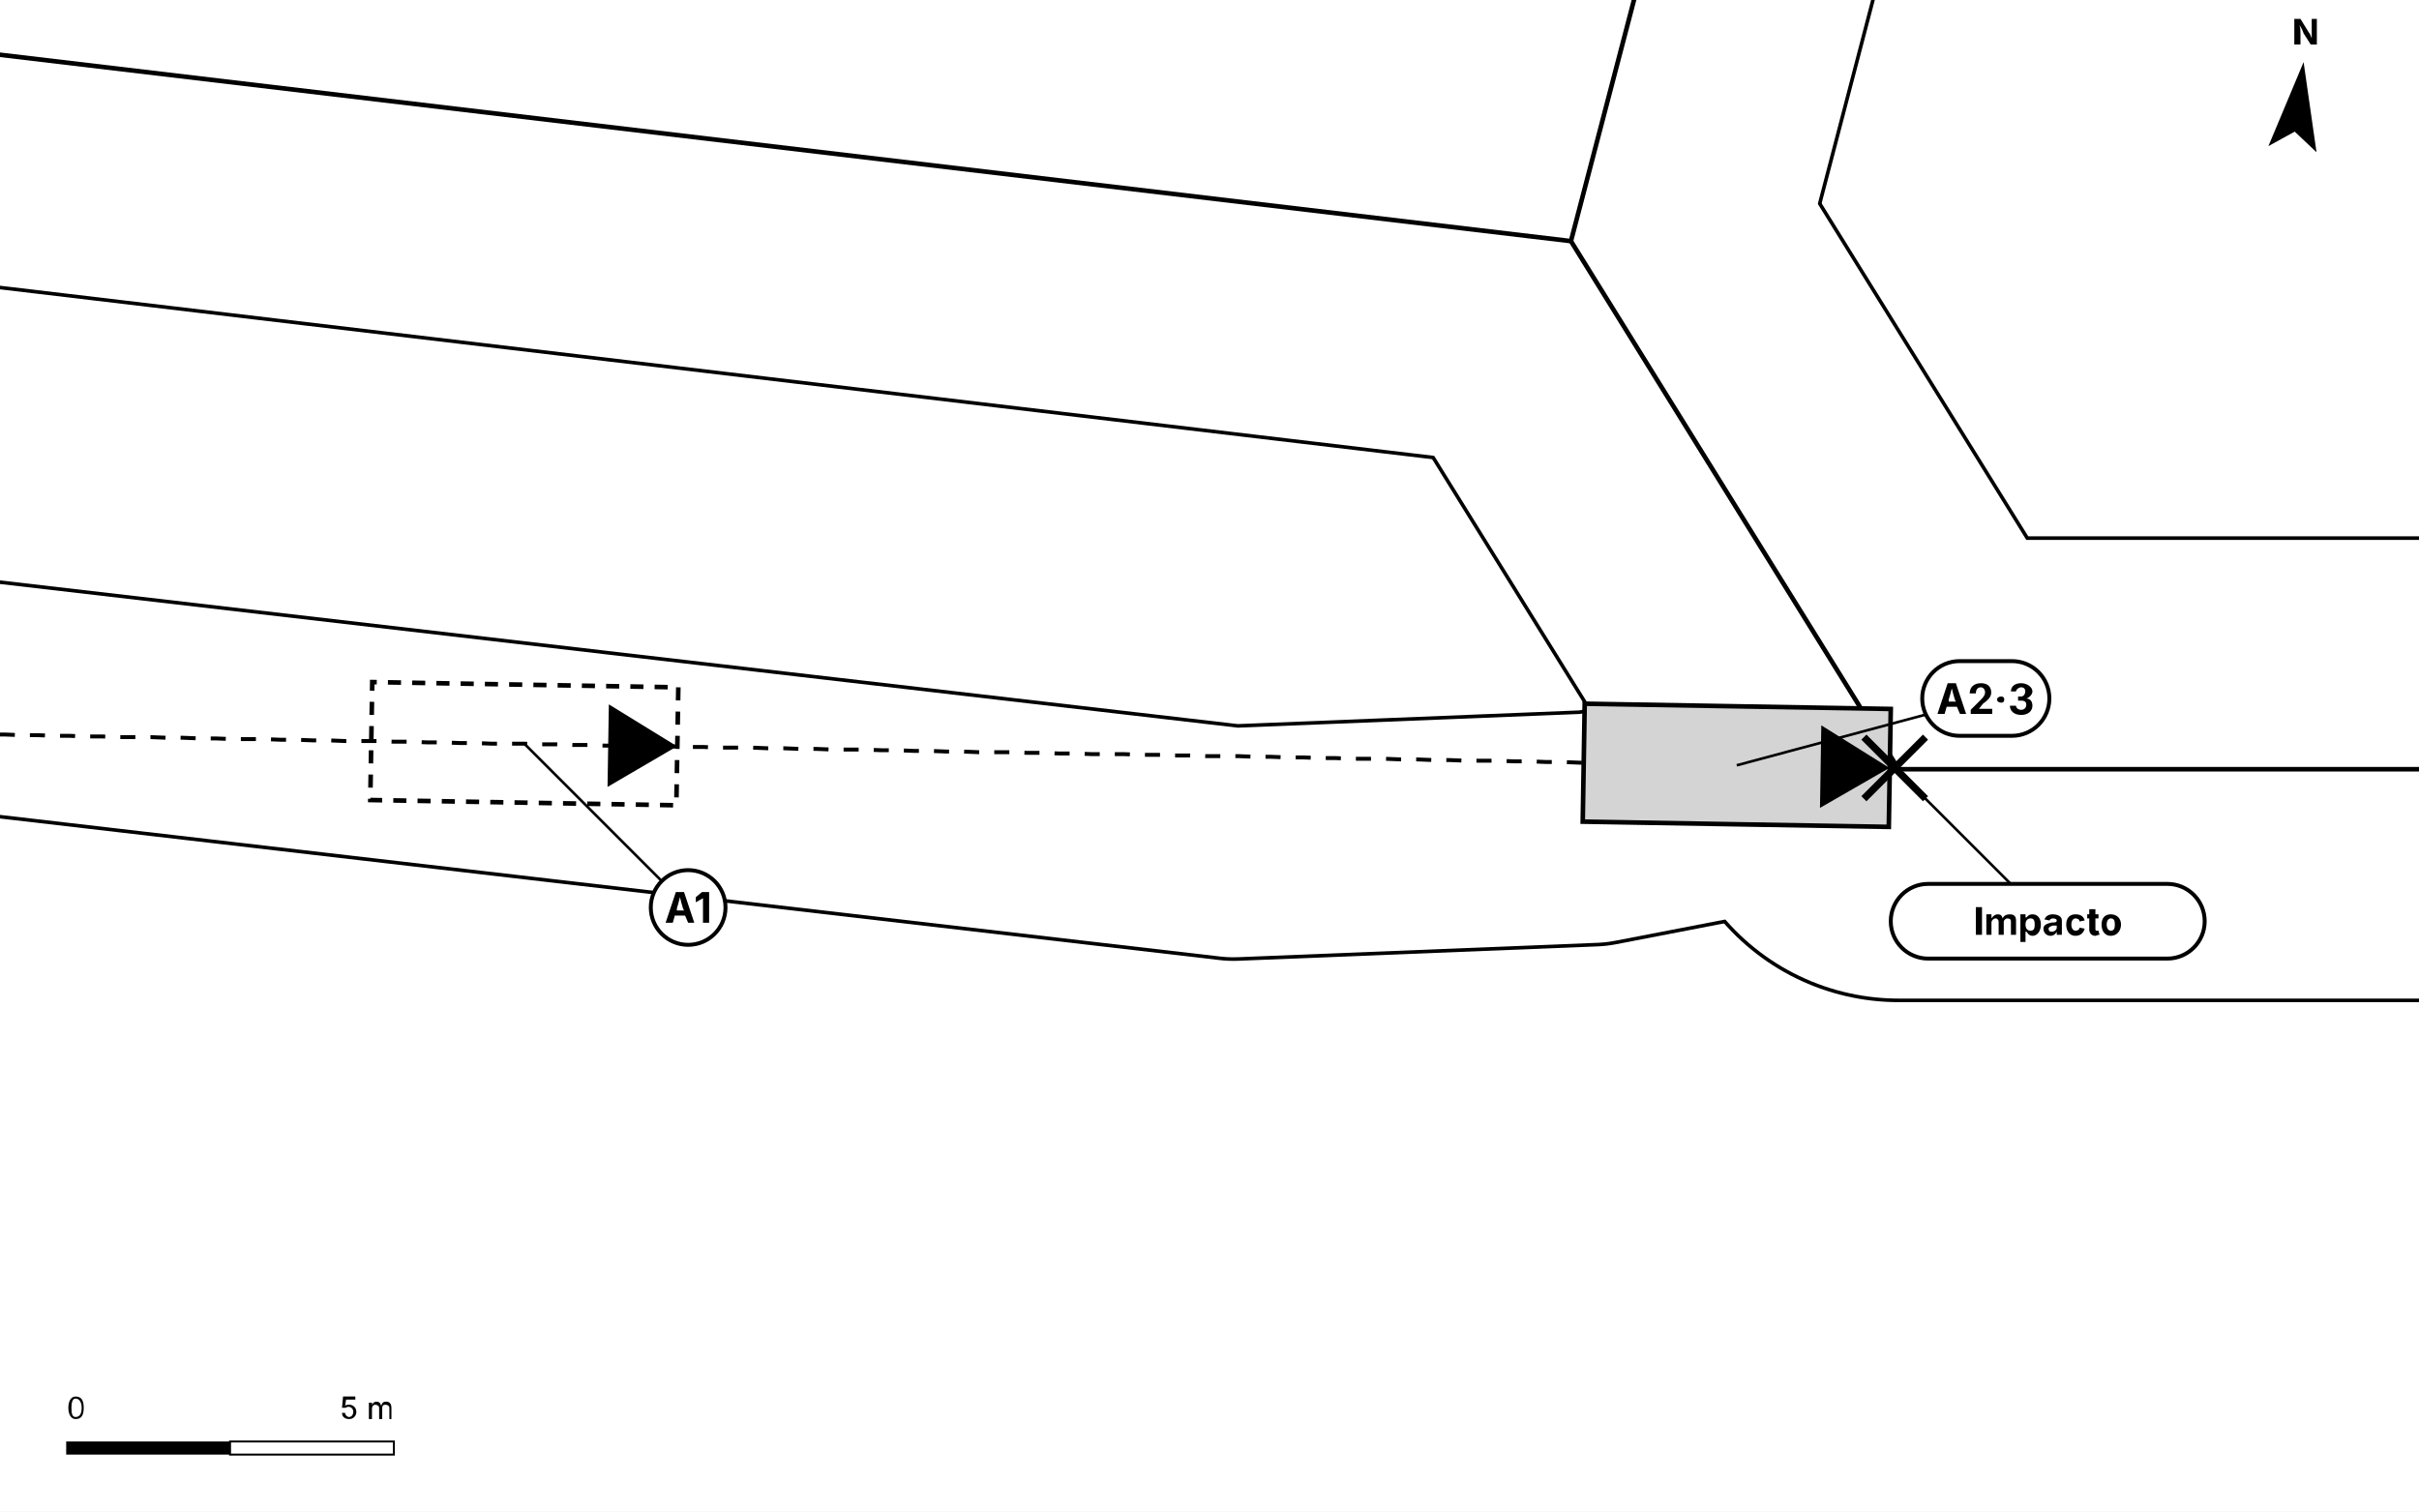
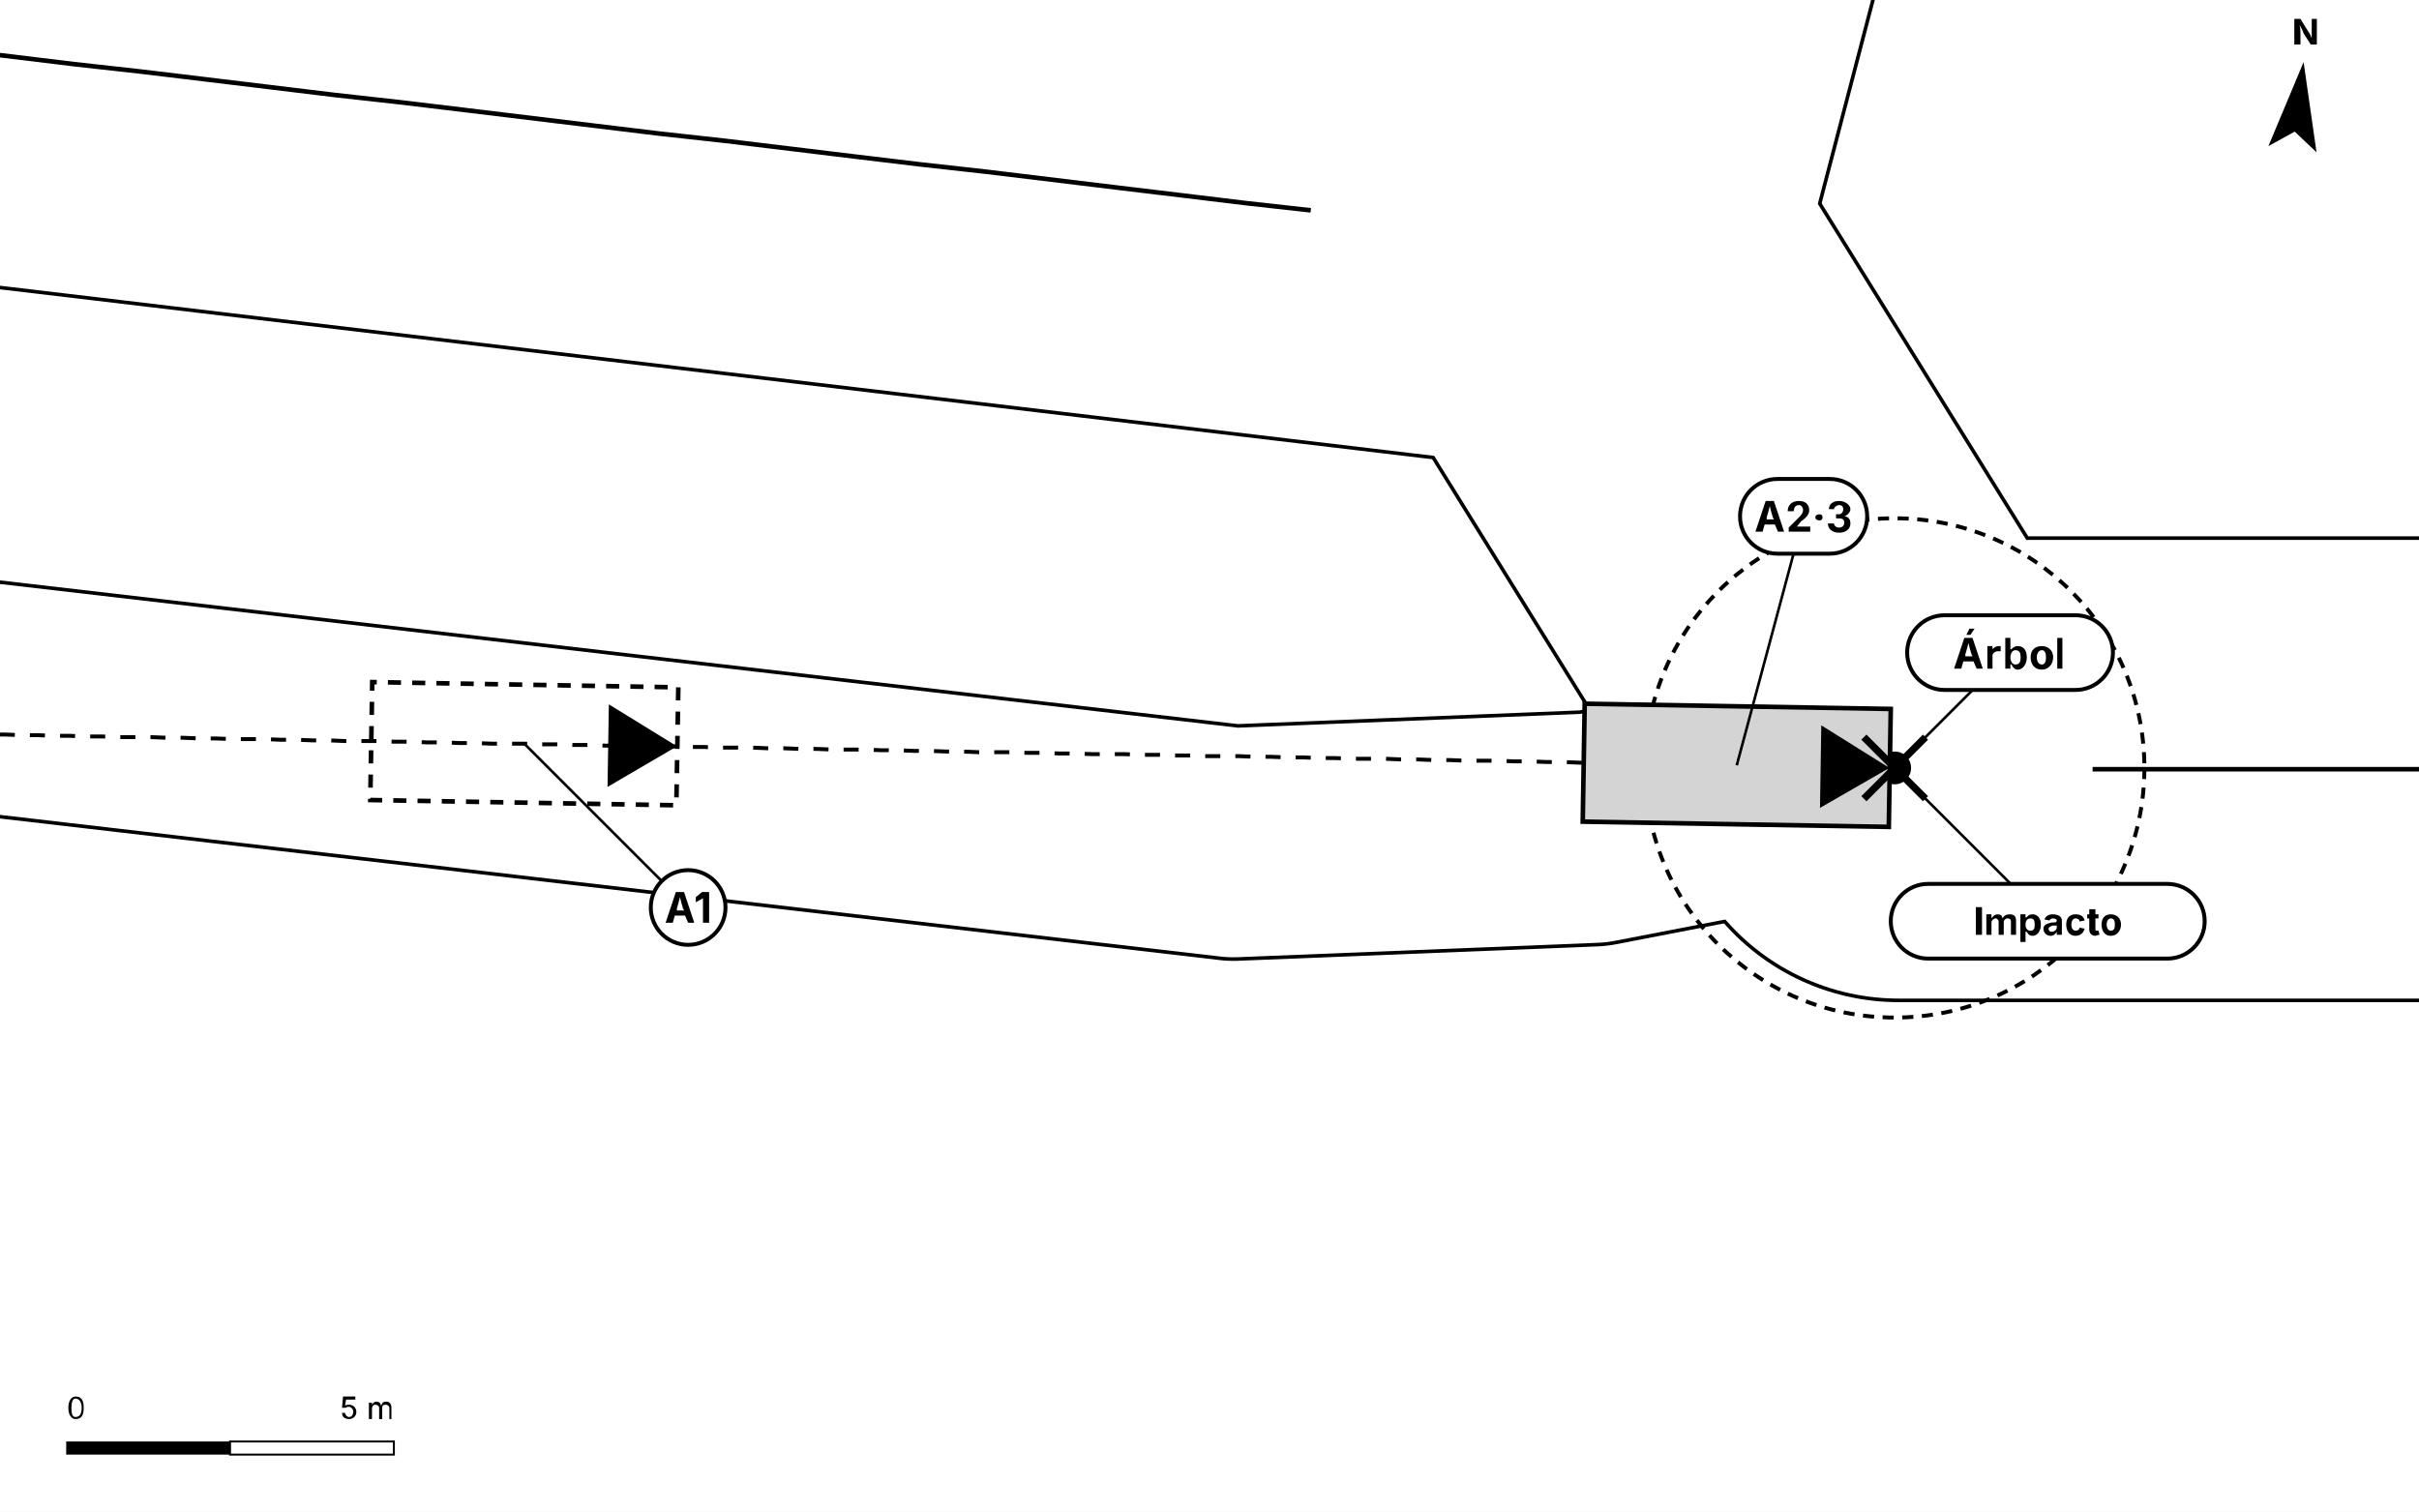
<svg xmlns="http://www.w3.org/2000/svg" viewBox="-28.91 -11.72 36.91 23.07" preserveAspectRatio="xMidYMid meet" font-family="Inter, system-ui, sans-serif" role="img" aria-label="Croquis de la reconstrucción: la vía, cada vehículo antes del impacto, en el impacto y en reposo, el punto de impacto, el norte y la escala.">
  <rect x="-28.91" y="-11.72" width="36.91" height="23.07" fill="#fff" />
  <polyline points="38.75,-191.33 33.32,-167.52 24.91,-134.55 23.18,-126.9 16.43,-97.37 8.46,-62.42 0.09,-27.28 -4.94,-8.04" fill="none" stroke="#000" stroke-width="7.11" stroke-linejoin="round" stroke-linecap="round" />
-   <polyline points="155.48,11.36 158.41,-10.14 159.83,-28.43" fill="none" stroke="#000" stroke-width="7.11" stroke-linejoin="round" stroke-linecap="round" />
-   <polyline points="207.98,-38.7 18.74,-61.19" fill="none" stroke="#000" stroke-width="7.11" stroke-linejoin="round" stroke-linecap="round" />
-   <polyline points="41.01,80.77 199.03,100.04" fill="none" stroke="#000" stroke-width="7.11" stroke-linejoin="round" stroke-linecap="round" />
-   <polyline points="206.2,-4.93 158.41,-10.14 111.31,-15.22 62.67,-20.91 24.18,-24.89" fill="none" stroke="#000" stroke-width="7.11" stroke-linejoin="round" stroke-linecap="round" />
-   <polyline points="60.68,-1.1 62.67,-20.91 64.09,-38.35" fill="none" stroke="#000" stroke-width="7.11" stroke-linejoin="round" stroke-linecap="round" />
-   <polyline points="108.97,5.32 111.31,-15.22 113.56,-34.96" fill="none" stroke="#000" stroke-width="7.11" stroke-linejoin="round" stroke-linecap="round" />
  <polyline points="0.8,198.4 2.81,176.83 8.97,93.41 10.36,77.42 16.58,8.95 16.55,5.33" fill="none" stroke="#000" stroke-width="7.11" stroke-linejoin="round" stroke-linecap="round" />
-   <polyline points="-195.55,115.5 -122.42,123" fill="none" stroke="#000" stroke-width="7.11" stroke-linejoin="round" stroke-linecap="round" />
-   <polyline points="-140.75,-164.5 -142.28,-164.06" fill="none" stroke="#000" stroke-width="7.11" stroke-linejoin="round" stroke-linecap="round" />
-   <polyline points="-150.33,-126.19 -160.1,-29.45" fill="none" stroke="#000" stroke-width="7.11" stroke-linejoin="round" stroke-linecap="round" />
-   <polyline points="-87.55,-181.05 24.91,-134.55" fill="none" stroke="#000" stroke-width="7.11" stroke-linejoin="round" stroke-linecap="round" />
-   <polyline points="-79.86,-121.11 -81.73,-120.61 -108.68,-123.54 -110.44,-124.29" fill="none" stroke="#000" stroke-width="7.11" stroke-linejoin="round" stroke-linecap="round" />
-   <polyline points="-69.48,-77.13 -76.01,-20.05" fill="none" stroke="#000" stroke-width="7.11" stroke-linejoin="round" stroke-linecap="round" />
-   <polyline points="-110.44,-124.29 -110.83,-126.92 -93.87,-166.75" fill="none" stroke="#000" stroke-width="7.11" stroke-linejoin="round" stroke-linecap="round" />
-   <polyline points="-110.67,-85.65 -117.44,-24.67" fill="none" stroke="#000" stroke-width="7.11" stroke-linejoin="round" stroke-linecap="round" />
  <polyline points="16.55,5.33 15.43,2.48 12.61,0.63 8.93,0.02 0.06,0.02 -4.94,-8.04" fill="none" stroke="#000" stroke-width="7.11" stroke-linejoin="round" stroke-linecap="round" />
  <polyline points="-4.94,-8.04 -76.41,-16.52 -105.38,-19.26 -117.8,-20.6 -160.59,-24.55 -202.33,-28.54" fill="none" stroke="#000" stroke-width="7.11" stroke-linejoin="round" stroke-linecap="round" />
-   <polyline points="-167.42,98.13 -119.7,103.91" fill="none" stroke="#000" stroke-width="7.11" stroke-linejoin="round" stroke-linecap="round" />
-   <polyline points="8.97,93.41 190.16,116.2" fill="none" stroke="#000" stroke-width="7.11" stroke-linejoin="round" stroke-linecap="round" />
-   <polyline points="65.94,37.96 215.22,56.79" fill="none" stroke="#000" stroke-width="7.11" stroke-linejoin="round" stroke-linecap="round" />
-   <polyline points="-133.75,-178.76 -139.71,-165.75 -140.75,-164.5" fill="none" stroke="#000" stroke-width="7.11" stroke-linejoin="round" stroke-linecap="round" />
-   <polyline points="-74.05,-149.62 -78.18,-123.45 -79.86,-121.11" fill="none" stroke="#000" stroke-width="7.11" stroke-linejoin="round" stroke-linecap="round" />
-   <polyline points="-160.1,-29.45 -160.59,-24.55" fill="none" stroke="#000" stroke-width="7.11" stroke-linejoin="round" stroke-linecap="round" />
-   <polyline points="-117.44,-24.67 -117.8,-20.6" fill="none" stroke="#000" stroke-width="7.11" stroke-linejoin="round" stroke-linecap="round" />
-   <polyline points="-76.01,-20.05 -76.41,-16.52" fill="none" stroke="#000" stroke-width="7.11" stroke-linejoin="round" stroke-linecap="round" />
-   <polyline points="24.18,-24.89 0.09,-27.28" fill="none" stroke="#000" stroke-width="7.11" stroke-linejoin="round" stroke-linecap="round" />
-   <polyline points="18.74,-61.19 8.46,-62.42" fill="none" stroke="#000" stroke-width="7.11" stroke-linejoin="round" stroke-linecap="round" />
-   <polyline points="-93.87,-166.75 -87.55,-181.05 -74.54,-212.05" fill="none" stroke="#000" stroke-width="7.11" stroke-linejoin="round" stroke-linecap="round" />
-   <polyline points="-216.57,69.19 -161.09,75.16" fill="none" stroke="#000" stroke-width="7.11" stroke-linejoin="round" stroke-linecap="round" />
-   <polyline points="75.54,134.45 73.79,149.77" fill="none" stroke="#000" stroke-width="7.11" stroke-linejoin="round" stroke-linecap="round" />
-   <polyline points="113.34,126.75 110.01,152.84" fill="none" stroke="#000" stroke-width="7.11" stroke-linejoin="round" stroke-linecap="round" />
-   <polyline points="21.12,128.99 75.54,134.45 77.09,126.21 78.54,123.71 81.2,122.9 113.34,126.75 149.26,131.05" fill="none" stroke="#000" stroke-width="7.11" stroke-linejoin="round" stroke-linecap="round" />
-   <polyline points="-111.25,33.33 -13.68,43.67" fill="none" stroke="#000" stroke-width="7.11" stroke-linejoin="round" stroke-linecap="round" />
-   <polyline points="-183.45,25.39 -111.25,33.33" fill="none" stroke="#000" stroke-width="7.11" stroke-linejoin="round" stroke-linecap="round" />
-   <polyline points="-105.38,-19.26 -106.7,-10.07 -111.25,33.33 -119.7,103.91 -122.42,123 -124.92,142.54 -127.51,159.53" fill="none" stroke="#000" stroke-width="7.11" stroke-linejoin="round" stroke-linecap="round" />
  <polyline points="-106.7,-10.07 -226.41,-21.98" fill="none" stroke="#000" stroke-width="3.61" stroke-linejoin="round" stroke-linecap="round" />
  <polyline points="0.06,0.02 -4.6,0.92 -10.09,1.14 -101.21,-9.44 -106.7,-10.07" fill="none" stroke="#000" stroke-width="3.61" stroke-linejoin="round" stroke-linecap="round" />
  <polyline points="38.75,-191.33 33.32,-167.52 24.91,-134.55 23.18,-126.9 16.43,-97.37 8.46,-62.42 0.09,-27.28 -4.94,-8.04" fill="none" stroke="#fff" stroke-opacity="1" stroke-width="7" stroke-linejoin="round" stroke-linecap="round" />
-   <polyline points="155.48,11.36 158.41,-10.14 159.83,-28.43" fill="none" stroke="#fff" stroke-opacity="1" stroke-width="7" stroke-linejoin="round" stroke-linecap="round" />
-   <polyline points="207.98,-38.7 18.74,-61.19" fill="none" stroke="#fff" stroke-opacity="1" stroke-width="7" stroke-linejoin="round" stroke-linecap="round" />
-   <polyline points="41.01,80.77 199.03,100.04" fill="none" stroke="#fff" stroke-opacity="1" stroke-width="7" stroke-linejoin="round" stroke-linecap="round" />
-   <polyline points="206.2,-4.93 158.41,-10.14 111.31,-15.22 62.67,-20.91 24.18,-24.89" fill="none" stroke="#fff" stroke-opacity="1" stroke-width="7" stroke-linejoin="round" stroke-linecap="round" />
-   <polyline points="60.68,-1.1 62.67,-20.91 64.09,-38.35" fill="none" stroke="#fff" stroke-opacity="1" stroke-width="7" stroke-linejoin="round" stroke-linecap="round" />
-   <polyline points="108.97,5.32 111.31,-15.22 113.56,-34.96" fill="none" stroke="#fff" stroke-opacity="1" stroke-width="7" stroke-linejoin="round" stroke-linecap="round" />
  <polyline points="0.8,198.4 2.81,176.83 8.97,93.41 10.36,77.42 16.58,8.95 16.55,5.33" fill="none" stroke="#fff" stroke-opacity="1" stroke-width="7" stroke-linejoin="round" stroke-linecap="round" />
-   <polyline points="-195.55,115.5 -122.42,123" fill="none" stroke="#fff" stroke-opacity="1" stroke-width="7" stroke-linejoin="round" stroke-linecap="round" />
-   <polyline points="-140.75,-164.5 -142.28,-164.06" fill="none" stroke="#fff" stroke-opacity="1" stroke-width="7" stroke-linejoin="round" stroke-linecap="round" />
-   <polyline points="-150.33,-126.19 -160.1,-29.45" fill="none" stroke="#fff" stroke-opacity="1" stroke-width="7" stroke-linejoin="round" stroke-linecap="round" />
-   <polyline points="-87.55,-181.05 24.91,-134.55" fill="none" stroke="#fff" stroke-opacity="1" stroke-width="7" stroke-linejoin="round" stroke-linecap="round" />
-   <polyline points="-79.86,-121.11 -81.73,-120.61 -108.68,-123.54 -110.44,-124.29" fill="none" stroke="#fff" stroke-opacity="1" stroke-width="7" stroke-linejoin="round" stroke-linecap="round" />
-   <polyline points="-69.48,-77.13 -76.01,-20.05" fill="none" stroke="#fff" stroke-opacity="1" stroke-width="7" stroke-linejoin="round" stroke-linecap="round" />
-   <polyline points="-110.44,-124.29 -110.83,-126.92 -93.87,-166.75" fill="none" stroke="#fff" stroke-opacity="1" stroke-width="7" stroke-linejoin="round" stroke-linecap="round" />
-   <polyline points="-110.67,-85.65 -117.44,-24.67" fill="none" stroke="#fff" stroke-opacity="1" stroke-width="7" stroke-linejoin="round" stroke-linecap="round" />
  <polyline points="16.55,5.33 15.43,2.48 12.61,0.63 8.93,0.02 0.06,0.02 -4.94,-8.04" fill="none" stroke="#fff" stroke-opacity="1" stroke-width="7" stroke-linejoin="round" stroke-linecap="round" />
  <polyline points="-4.94,-8.04 -76.41,-16.52 -105.38,-19.26 -117.8,-20.6 -160.59,-24.55 -202.33,-28.54" fill="none" stroke="#fff" stroke-opacity="1" stroke-width="7" stroke-linejoin="round" stroke-linecap="round" />
-   <polyline points="-167.42,98.13 -119.7,103.91" fill="none" stroke="#fff" stroke-opacity="1" stroke-width="7" stroke-linejoin="round" stroke-linecap="round" />
-   <polyline points="8.97,93.41 190.16,116.2" fill="none" stroke="#fff" stroke-opacity="1" stroke-width="7" stroke-linejoin="round" stroke-linecap="round" />
-   <polyline points="65.94,37.96 215.22,56.79" fill="none" stroke="#fff" stroke-opacity="1" stroke-width="7" stroke-linejoin="round" stroke-linecap="round" />
-   <polyline points="-133.75,-178.76 -139.71,-165.75 -140.75,-164.5" fill="none" stroke="#fff" stroke-opacity="1" stroke-width="7" stroke-linejoin="round" stroke-linecap="round" />
-   <polyline points="-74.05,-149.62 -78.18,-123.45 -79.86,-121.11" fill="none" stroke="#fff" stroke-opacity="1" stroke-width="7" stroke-linejoin="round" stroke-linecap="round" />
-   <polyline points="-160.1,-29.45 -160.59,-24.55" fill="none" stroke="#fff" stroke-opacity="1" stroke-width="7" stroke-linejoin="round" stroke-linecap="round" />
-   <polyline points="-117.44,-24.67 -117.8,-20.6" fill="none" stroke="#fff" stroke-opacity="1" stroke-width="7" stroke-linejoin="round" stroke-linecap="round" />
-   <polyline points="-76.01,-20.05 -76.41,-16.52" fill="none" stroke="#fff" stroke-opacity="1" stroke-width="7" stroke-linejoin="round" stroke-linecap="round" />
-   <polyline points="24.18,-24.89 0.09,-27.28" fill="none" stroke="#fff" stroke-opacity="1" stroke-width="7" stroke-linejoin="round" stroke-linecap="round" />
-   <polyline points="18.74,-61.19 8.46,-62.42" fill="none" stroke="#fff" stroke-opacity="1" stroke-width="7" stroke-linejoin="round" stroke-linecap="round" />
-   <polyline points="-93.87,-166.75 -87.55,-181.05 -74.54,-212.05" fill="none" stroke="#fff" stroke-opacity="1" stroke-width="7" stroke-linejoin="round" stroke-linecap="round" />
-   <polyline points="-216.57,69.19 -161.09,75.16" fill="none" stroke="#fff" stroke-opacity="1" stroke-width="7" stroke-linejoin="round" stroke-linecap="round" />
-   <polyline points="75.54,134.45 73.79,149.77" fill="none" stroke="#fff" stroke-opacity="1" stroke-width="7" stroke-linejoin="round" stroke-linecap="round" />
-   <polyline points="113.34,126.75 110.01,152.84" fill="none" stroke="#fff" stroke-opacity="1" stroke-width="7" stroke-linejoin="round" stroke-linecap="round" />
-   <polyline points="21.12,128.99 75.54,134.45 77.09,126.21 78.54,123.71 81.2,122.9 113.34,126.75 149.26,131.05" fill="none" stroke="#fff" stroke-opacity="1" stroke-width="7" stroke-linejoin="round" stroke-linecap="round" />
-   <polyline points="-111.25,33.33 -13.68,43.67" fill="none" stroke="#fff" stroke-opacity="1" stroke-width="7" stroke-linejoin="round" stroke-linecap="round" />
-   <polyline points="-183.45,25.39 -111.25,33.33" fill="none" stroke="#fff" stroke-opacity="1" stroke-width="7" stroke-linejoin="round" stroke-linecap="round" />
-   <polyline points="-105.38,-19.26 -106.7,-10.07 -111.25,33.33 -119.7,103.91 -122.42,123 -124.92,142.54 -127.51,159.53" fill="none" stroke="#fff" stroke-opacity="1" stroke-width="7" stroke-linejoin="round" stroke-linecap="round" />
  <polyline points="-106.7,-10.07 -226.41,-21.98" fill="none" stroke="#fff" stroke-opacity="1" stroke-width="3.5" stroke-linejoin="round" stroke-linecap="round" />
  <polyline points="0.06,0.02 -4.6,0.92 -10.09,1.14 -101.21,-9.44 -106.7,-10.07" fill="none" stroke="#fff" stroke-opacity="1" stroke-width="3.5" stroke-linejoin="round" stroke-linecap="round" />
-   <polyline points="38.75,-191.33 33.32,-167.52 24.91,-134.55 23.18,-126.9 16.43,-97.37 8.46,-62.42 0.09,-27.28 -4.94,-8.04" fill="none" stroke="#000" stroke-width="0.07" />
-   <polyline points="155.48,11.36 158.41,-10.14 159.83,-28.43" fill="none" stroke="#000" stroke-width="0.07" />
-   <polyline points="207.98,-38.7 18.74,-61.19" fill="none" stroke="#000" stroke-width="0.07" />
-   <polyline points="41.01,80.77 199.03,100.04" fill="none" stroke="#000" stroke-width="0.07" />
-   <polyline points="206.2,-4.93 158.41,-10.14 111.31,-15.22 62.67,-20.91 24.18,-24.89" fill="none" stroke="#000" stroke-width="0.07" />
-   <polyline points="60.68,-1.1 62.67,-20.91 64.09,-38.35" fill="none" stroke="#000" stroke-width="0.07" />
-   <polyline points="108.97,5.32 111.31,-15.22 113.56,-34.96" fill="none" stroke="#000" stroke-width="0.07" />
-   <polyline points="0.8,198.4 2.81,176.83 8.97,93.41 10.36,77.42 16.58,8.95 16.55,5.33" fill="none" stroke="#000" stroke-width="0.07" />
-   <polyline points="-195.55,115.5 -122.42,123" fill="none" stroke="#000" stroke-width="0.07" />
-   <polyline points="-140.75,-164.5 -142.28,-164.06" fill="none" stroke="#000" stroke-width="0.07" />
-   <polyline points="-150.33,-126.19 -160.1,-29.45" fill="none" stroke="#000" stroke-width="0.07" />
-   <polyline points="-87.55,-181.05 24.91,-134.55" fill="none" stroke="#000" stroke-width="0.05" stroke-dasharray="0.6 0.6" />
-   <polyline points="-79.86,-121.11 -81.73,-120.61 -108.68,-123.54 -110.44,-124.29" fill="none" stroke="#000" stroke-width="0.07" />
-   <polyline points="-69.48,-77.13 -76.01,-20.05" fill="none" stroke="#000" stroke-width="0.07" />
-   <polyline points="-110.44,-124.29 -110.83,-126.92 -93.87,-166.75" fill="none" stroke="#000" stroke-width="0.07" />
-   <polyline points="-110.67,-85.65 -117.44,-24.67" fill="none" stroke="#000" stroke-width="0.07" />
-   <polyline points="16.55,5.33 15.43,2.48 12.61,0.63 8.93,0.02 0.06,0.02 -4.94,-8.04" fill="none" stroke="#000" stroke-width="0.07" />
-   <polyline points="-4.94,-8.04 -76.41,-16.52 -105.38,-19.26 -117.8,-20.6 -160.59,-24.55 -202.33,-28.54" fill="none" stroke="#000" stroke-width="0.07" />
-   <polyline points="-167.42,98.13 -119.7,103.91" fill="none" stroke="#000" stroke-width="0.07" />
-   <polyline points="8.97,93.41 190.16,116.2" fill="none" stroke="#000" stroke-width="0.07" />
-   <polyline points="65.94,37.96 215.22,56.79" fill="none" stroke="#000" stroke-width="0.07" />
-   <polyline points="-133.75,-178.76 -139.71,-165.75 -140.75,-164.5" fill="none" stroke="#000" stroke-width="0.07" />
-   <polyline points="-74.05,-149.62 -78.18,-123.45 -79.86,-121.11" fill="none" stroke="#000" stroke-width="0.07" />
-   <polyline points="-160.1,-29.45 -160.59,-24.55" fill="none" stroke="#000" stroke-width="0.07" />
-   <polyline points="-117.44,-24.67 -117.8,-20.6" fill="none" stroke="#000" stroke-width="0.07" />
-   <polyline points="-76.01,-20.05 -76.41,-16.52" fill="none" stroke="#000" stroke-width="0.07" />
-   <polyline points="24.18,-24.89 0.09,-27.28" fill="none" stroke="#000" stroke-width="0.07" />
-   <polyline points="18.74,-61.19 8.46,-62.42" fill="none" stroke="#000" stroke-width="0.07" />
-   <polyline points="-93.87,-166.75 -87.55,-181.05 -74.54,-212.05" fill="none" stroke="#000" stroke-width="0.07" />
-   <polyline points="-216.57,69.19 -161.09,75.16" fill="none" stroke="#000" stroke-width="0.07" />
-   <polyline points="75.54,134.45 73.79,149.77" fill="none" stroke="#000" stroke-width="0.07" />
-   <polyline points="113.34,126.75 110.01,152.84" fill="none" stroke="#000" stroke-width="0.07" />
-   <polyline points="21.12,128.99 75.54,134.45 77.09,126.21 78.54,123.71 81.2,122.9 113.34,126.75 149.26,131.05" fill="none" stroke="#000" stroke-width="0.07" />
-   <polyline points="-111.25,33.33 -13.68,43.67" fill="none" stroke="#000" stroke-width="0.07" />
-   <polyline points="-183.45,25.39 -111.25,33.33" fill="none" stroke="#000" stroke-width="0.07" />
-   <polyline points="-105.38,-19.26 -106.7,-10.07 -111.25,33.33 -119.7,103.91 -122.42,123 -124.92,142.54 -127.51,159.53" fill="none" stroke="#000" stroke-width="0.07" />
+   <polyline points="38.75,-191.33 38.53,-190.38 38.31,-189.42 38.1,-188.47 37.88,-187.52 37.66,-186.57 37.45,-185.61 37.23,-184.66 37.01,-183.71 36.79,-182.76 36.58,-181.81 36.36,-180.85 36.14,-179.9 35.92,-178.95 35.71,-178 35.49,-177.04 35.27,-176.09 35.05,-175.14 34.84,-174.19 34.62,-173.23 34.4,-172.28 34.19,-171.33 33.97,-170.38 33.75,-169.42 33.53,-168.47 33.32,-167.52 33.08,-166.58 32.84,-165.63 32.6,-164.69 32.36,-163.75 32.12,-162.81 31.88,-161.87 31.64,-160.92 31.4,-159.98 31.16,-159.04 30.92,-158.1 30.68,-157.16 30.44,-156.21 30.2,-155.27 29.96,-154.33 29.72,-153.39 29.48,-152.45 29.24,-151.5 29,-150.56 28.76,-149.62 28.52,-148.68 28.28,-147.74 28.04,-146.79 27.8,-145.85 27.56,-144.91 27.31,-143.97 27.07,-143.03 26.83,-142.08 26.59,-141.14 26.35,-140.2 26.11,-139.26 25.87,-138.32 25.63,-137.37 25.39,-136.43 25.15,-135.49 24.91,-134.55 24.7,-133.59 24.48,-132.64 24.26,-131.68 24.05,-130.72 23.83,-129.77 23.61,-128.81 23.39,-127.86 23.18,-126.9 22.96,-125.95 22.74,-125 22.52,-124.04 22.31,-123.09 22.09,-122.14 21.87,-121.19 21.65,-120.23 21.44,-119.28 21.22,-118.33 21,-117.38 20.78,-116.42 20.57,-115.47 20.35,-114.52 20.13,-113.57 19.91,-112.61 19.7,-111.66 19.48,-110.71 19.26,-109.75 19.04,-108.8 18.82,-107.85 18.61,-106.9 18.39,-105.94 18.17,-104.99 17.95,-104.04 17.74,-103.09 17.52,-102.13 17.3,-101.18 17.08,-100.23 16.87,-99.28 16.65,-98.32 16.43,-97.37 16.21,-96.4 15.99,-95.43 15.77,-94.46 15.55,-93.49 15.32,-92.52 15.1,-91.55 14.88,-90.58 14.66,-89.6 14.44,-88.63 14.22,-87.66 14,-86.69 13.78,-85.72 13.55,-84.75 13.33,-83.78 13.11,-82.81 12.89,-81.84 12.67,-80.87 12.45,-79.9 12.23,-78.92 12,-77.95 11.78,-76.98 11.56,-76.01 11.34,-75.04 11.12,-74.07 10.9,-73.1 10.68,-72.13 10.46,-71.16 10.23,-70.19 10.01,-69.21 9.79,-68.24 9.57,-67.27 9.35,-66.3 9.13,-65.33 8.91,-64.36 8.69,-63.39 8.46,-62.42 8.24,-61.47 8.01,-60.52 7.78,-59.57 7.56,-58.62 7.33,-57.67 7.11,-56.72 6.88,-55.77 6.65,-54.82 6.43,-53.87 6.2,-52.92 5.97,-51.97 5.75,-51.02 5.52,-50.07 5.3,-49.12 5.07,-48.17 4.84,-47.22 4.62,-46.27 4.39,-45.32 4.16,-44.37 3.94,-43.42 3.71,-42.47 3.49,-41.52 3.26,-40.58 3.03,-39.63 2.81,-38.68 2.58,-37.73 2.35,-36.78 2.13,-35.83 1.9,-34.88 1.68,-33.93 1.45,-32.98 1.22,-32.03 1,-31.08 0.77,-30.13 0.54,-29.18 0.32,-28.23 0.09,-27.28 -0.16,-26.32 -0.41,-25.36 -0.66,-24.39 -0.91,-23.43 -1.17,-22.47 -1.42,-21.51 -1.67,-20.54 -1.92,-19.58 -2.17,-18.62 -2.42,-17.66 -2.67,-16.7 -2.93,-15.73 -3.18,-14.77 -3.43,-13.81 -3.68,-12.85 -3.93,-11.88" fill="none" stroke="#000" stroke-width="0.07" />
+   <polyline points="0.8,198.4 0.89,197.42 0.98,196.44 1.07,195.46 1.17,194.48 1.26,193.5 1.35,192.52 1.44,191.54 1.53,190.56 1.62,189.57 1.71,188.59 1.8,187.61 1.89,186.63 1.99,185.65 2.08,184.67 2.17,183.69 2.26,182.71 2.35,181.73 2.44,180.75 2.53,179.77 2.62,178.79 2.71,177.81 2.81,176.83 2.88,175.84 2.95,174.84 3.03,173.85 3.1,172.86 3.17,171.86 3.25,170.87 3.32,169.88 3.39,168.88 3.47,167.89 3.54,166.9 3.61,165.91 3.69,164.91 3.76,163.92 3.83,162.93 3.91,161.93 3.98,160.94 4.05,159.95 4.13,158.95 4.2,157.96 4.27,156.97 4.35,155.97 4.42,154.98 4.49,153.99 4.57,152.99 4.64,152 4.71,151.01 4.79,150.02 4.86,149.02 4.93,148.03 5.01,147.04 5.08,146.04 5.15,145.05 5.23,144.06 5.3,143.06 5.37,142.07 5.45,141.08 5.52,140.08 5.59,139.09 5.67,138.1 5.74,137.1 5.81,136.11 5.89,135.12 5.96,134.13 6.03,133.13 6.11,132.14 6.18,131.15 6.25,130.15 6.33,129.16 6.4,128.17 6.47,127.17 6.55,126.18 6.62,125.19 6.69,124.19 6.77,123.2 6.84,122.21 6.91,121.22 6.99,120.22 7.06,119.23 7.13,118.24 7.21,117.24 7.28,116.25 7.35,115.26 7.43,114.26 7.5,113.27 7.57,112.28 7.65,111.28 7.72,110.29 7.79,109.3 7.87,108.3 7.94,107.31 8.01,106.32 8.09,105.33 8.16,104.33 8.23,103.34 8.31,102.35 8.38,101.35 8.45,100.36 8.53,99.37 8.6,98.37 8.67,97.38 8.75,96.39 8.82,95.39 8.89,94.4 8.97,93.41 9.05,92.47 9.13,91.53 9.21,90.59 9.29,89.65 9.38,88.71 9.46,87.77 9.54,86.83 9.62,85.89 9.71,84.94 9.79,84 9.87,83.06 9.95,82.12 10.03,81.18 10.12,80.24 10.2,79.3 10.28,78.36 10.36,77.42 10.45,76.43 10.54,75.44 10.63,74.44 10.72,73.45 10.81,72.46 10.9,71.47 10.99,70.48 11.08,69.48 11.17,68.49 11.26,67.5 11.35,66.51 11.44,65.51 11.53,64.52 11.62,63.53 11.71,62.54 11.8,61.54 11.89,60.55 11.99,59.56 12.08,58.57 12.17,57.58 12.26,56.58 12.35,55.59 12.44,54.6 12.53,53.61 12.62,52.61 12.71,51.62 12.8,50.63 12.89,49.64 12.98,48.64 13.07,47.65 13.16,46.66 13.25,45.67 13.34,44.67 13.43,43.68 13.52,42.69 13.61,41.7 13.7,40.71 13.79,39.71 13.88,38.72 13.97,37.73 14.06,36.74 14.15,35.74 14.24,34.75 14.33,33.76 14.42,32.77 14.51,31.77 14.6,30.78 14.69,29.79 14.78,28.8 14.87,27.8 14.96,26.81 15.05,25.82 15.14,24.83 15.23,23.84 15.32,22.84 15.41,21.85 15.5,20.86 15.59,19.87 15.68,18.87 15.77,17.88 15.86,16.89 15.95,15.9 16.04,14.9 16.13,13.91 16.22,12.92 16.31,11.93 16.4,10.93 16.49,9.94 16.58,8.95 16.57,8.04 16.56,7.14 16.56,6.23 16.55,5.33" fill="none" stroke="#000" stroke-width="0.07" />
+   <polyline points="16.55,5.33 16.27,4.61 15.99,3.9 15.71,3.19 15.43,2.48 14.72,2.02 14.02,1.56 13.31,1.09 12.61,0.63 11.69,0.48 10.77,0.33 9.85,0.18 8.93,0.02 7.94,0.02 6.96,0.02 5.97,0.02 4.99,0.02 4,0.02 3.02,0.02" fill="none" stroke="#000" stroke-width="0.07" />
+   <polyline points="-8.91,-8.51 -9.9,-8.62 -10.89,-8.74 -11.89,-8.86 -12.88,-8.98 -13.87,-9.1 -14.86,-9.21 -15.86,-9.33 -16.85,-9.45 -17.84,-9.57 -18.84,-9.68 -19.83,-9.8 -20.82,-9.92 -21.81,-10.04 -22.81,-10.16 -23.8,-10.27 -24.79,-10.39 -25.78,-10.51 -26.78,-10.63 -27.77,-10.74 -28.76,-10.86 -29.75,-10.98 -30.75,-11.1 -31.74,-11.22 -32.73,-11.33 -33.73,-11.45 -34.72,-11.57 -35.71,-11.69 -36.7,-11.8 -37.7,-11.92 -38.69,-12.04 -39.68,-12.16 -40.67,-12.28 -41.67,-12.39 -42.66,-12.51 -43.65,-12.63 -44.65,-12.75 -45.64,-12.86 -46.63,-12.98 -47.62,-13.1 -48.62,-13.22 -49.61,-13.34 -50.6,-13.45 -51.59,-13.57 -52.59,-13.69 -53.58,-13.81 -54.57,-13.92 -55.56,-14.04 -56.56,-14.16 -57.55,-14.28 -58.54,-14.4 -59.54,-14.51 -60.53,-14.63 -61.52,-14.75 -62.51,-14.87 -63.51,-14.98 -64.5,-15.1 -65.49,-15.22 -66.48,-15.34 -67.48,-15.46 -68.47,-15.57 -69.46,-15.69 -70.45,-15.81 -71.45,-15.93 -72.44,-16.04 -73.43,-16.16 -74.43,-16.28 -75.42,-16.4 -76.41,-16.52 -77.38,-16.61 -78.34,-16.7 -79.31,-16.79 -80.27,-16.88 -81.24,-16.97 -82.2,-17.07 -83.17,-17.16 -84.14,-17.25 -85.1,-17.34 -86.07,-17.43 -87.03,-17.52 -88,-17.61 -88.96,-17.71 -89.93,-17.8 -90.89,-17.89 -91.86,-17.98 -92.83,-18.07 -93.79,-18.16 -94.76,-18.26 -95.72,-18.35 -96.69,-18.44 -97.65,-18.53 -98.62,-18.62 -99.58,-18.71 -100.55,-18.81 -101.52,-18.9 -102.48,-18.99 -103.45,-19.08 -104.41,-19.17 -105.38,-19.26 -106.33,-19.37 -107.29,-19.47 -108.24,-19.57 -109.2,-19.68 -110.15,-19.78 -111.11,-19.88 -112.06,-19.98 -113.02,-20.09 -113.98,-20.19 -114.93,-20.29 -115.89,-20.4 -116.84,-20.5 -117.8,-20.6 -118.79,-20.7 -119.79,-20.79 -120.78,-20.88 -121.78,-20.97 -122.77,-21.06 -123.77,-21.15 -124.76,-21.25 -125.76,-21.34 -126.75,-21.43 -127.75,-21.52 -128.74,-21.61 -129.74,-21.7 -130.73,-21.8 -131.73,-21.89 -132.72,-21.98 -133.72,-22.07 -134.71,-22.16 -135.71,-22.25 -136.7,-22.35 -137.7,-22.44 -138.69,-22.53 -139.69,-22.62 -140.68,-22.71 -141.68,-22.8 -142.67,-22.9 -143.67,-22.99 -144.66,-23.08 -145.66,-23.17 -146.65,-23.26 -147.65,-23.35 -148.64,-23.45 -149.64,-23.54 -150.64,-23.63 -151.63,-23.72 -152.63,-23.81 -153.62,-23.9 -154.62,-24 -155.61,-24.09 -156.61,-24.18 -157.6,-24.27 -158.6,-24.36 -159.59,-24.45 -160.59,-24.55 -161.58,-24.64 -162.57,-24.74 -163.57,-24.83 -164.56,-24.93 -165.56,-25.02 -166.55,-25.12 -167.54,-25.21 -168.54,-25.31 -169.53,-25.4 -170.53,-25.5 -171.52,-25.59 -172.51,-25.69 -173.51,-25.78 -174.5,-25.88 -175.5,-25.97 -176.49,-26.07 -177.48,-26.16 -178.48,-26.26 -179.47,-26.35 -180.47,-26.45 -181.46,-26.54 -182.45,-26.64 -183.45,-26.73 -184.44,-26.83 -185.43,-26.93 -186.43,-27.02 -187.42,-27.12 -188.42,-27.21 -189.41,-27.31 -190.4,-27.4 -191.4,-27.5 -192.39,-27.59 -193.39,-27.69 -194.38,-27.78 -195.37,-27.88 -196.37,-27.97 -197.36,-28.07 -198.36,-28.16 -199.35,-28.26 -200.34,-28.35 -201.34,-28.45 -202.33,-28.54" fill="none" stroke="#000" stroke-width="0.07" />
  <polyline points="-39.49,-0.69 -39.24,-0.69 -38.99,-0.68 -38.74,-0.68 -38.5,-0.67 -38.25,-0.67 -38,-0.67 -37.75,-0.66 -37.51,-0.66 -37.26,-0.65 -37.01,-0.65 -36.76,-0.64 -36.52,-0.64 -36.27,-0.64 -36.02,-0.63 -35.77,-0.63 -35.52,-0.62 -35.28,-0.62 -35.03,-0.61 -34.78,-0.61 -34.53,-0.6 -34.29,-0.6 -34.04,-0.6 -33.79,-0.59 -33.54,-0.59 -33.3,-0.58 -33.05,-0.58 -32.8,-0.57 -32.55,-0.57 -32.3,-0.57 -32.06,-0.56 -31.81,-0.56 -31.56,-0.55 -31.31,-0.55 -31.07,-0.54 -30.82,-0.54 -30.57,-0.54 -30.32,-0.53 -30.08,-0.53 -29.83,-0.52 -29.58,-0.52 -29.33,-0.51 -29.08,-0.51 -28.84,-0.51 -28.59,-0.5 -28.34,-0.5 -28.09,-0.49 -27.85,-0.49 -27.6,-0.48 -27.35,-0.48 -27.1,-0.47 -26.86,-0.47 -26.61,-0.47 -26.36,-0.46 -26.11,-0.46 -25.86,-0.45 -25.62,-0.45 -25.37,-0.44 -25.12,-0.44 -24.87,-0.44 -24.63,-0.43 -24.38,-0.43 -24.13,-0.42 -23.88,-0.42 -23.64,-0.41 -23.39,-0.41 -23.14,-0.41 -22.89,-0.4 -22.64,-0.4 -22.4,-0.39 -22.15,-0.39 -21.9,-0.38 -21.65,-0.38 -21.41,-0.37 -21.16,-0.37 -20.91,-0.37 -20.66,-0.36 -20.42,-0.36 -20.17,-0.35 -19.92,-0.35 -19.67,-0.34 -19.42,-0.34 -19.18,-0.34 -18.93,-0.33 -18.68,-0.33 -18.43,-0.32 -18.19,-0.32 -17.94,-0.31 -17.69,-0.31 -17.44,-0.31 -17.2,-0.3 -16.95,-0.3 -16.7,-0.29 -16.45,-0.29 -16.2,-0.28 -15.96,-0.28 -15.71,-0.28 -15.46,-0.27 -15.21,-0.27 -14.97,-0.26 -14.72,-0.26 -14.47,-0.25 -14.22,-0.25 -13.98,-0.24 -13.73,-0.24 -13.48,-0.24 -13.23,-0.23 -12.99,-0.23 -12.74,-0.22 -12.49,-0.22 -12.24,-0.21 -11.99,-0.21 -11.75,-0.21 -11.5,-0.2 -11.25,-0.2 -11,-0.19 -10.76,-0.19 -10.51,-0.18 -10.26,-0.18 -10.01,-0.18 -9.77,-0.17 -9.52,-0.17 -9.27,-0.16 -9.02,-0.16 -8.77,-0.15 -8.53,-0.15 -8.28,-0.14 -8.03,-0.14 -7.78,-0.14 -7.54,-0.13 -7.29,-0.13 -7.04,-0.12 -6.79,-0.12 -6.55,-0.11 -6.3,-0.11 -6.05,-0.11 -5.8,-0.1 -5.55,-0.1 -5.31,-0.09 -5.06,-0.09 -4.81,-0.08 -4.56,-0.08 -4.32,-0.08 -4.07,-0.07 -3.82,-0.07 -3.57,-0.06 -3.33,-0.06 -3.08,-0.05 -2.83,-0.05 -2.58,-0.04 -2.33,-0.04 -2.35,-0.04 -2.36,-0.04 -2.37,-0.04 -2.38,-0.04 -2.38,-0.04 -2.39,-0.04 -2.4,-0.04 -2.4,-0.04 -2.41,-0.04 -2.41,-0.04 -2.41,-0.04 -2.41,-0.04 -2.41,-0.04 -2.41,-0.04 -2.41,-0.04 -2.41,-0.04 -2.41,-0.04 -2.41,-0.04 -2.41,-0.04 -2.41,-0.04 -2.41,-0.04 -2.41,-0.04 -2.41,-0.04 -2.41,-0.04 -2.41,-0.04 -2.41,-0.04 -2.41,-0.04 -2.41,-0.04 -2.41,-0.04 -2.41,-0.04 -2.41,-0.04 -2.41,-0.04 -2.41,-0.04 -2.41,-0.04 -2.41,-0.04 -2.41,-0.04 -2.41,-0.04 -2.41,-0.04 -2.41,-0.04 -2.41,-0.04 -2.41,-0.04 -2.41,-0.04 -2.41,-0.04 -2.41,-0.04 -2.41,-0.04 -2.41,-0.04 -2.41,-0.04 -2.41,-0.04 -2.41,-0.04 -2.41,-0.04 -2.41,-0.04 -2.41,-0.04 -2.41,-0.04 -2.41,-0.04 -2.41,-0.04 -2.41,-0.04 -2.41,-0.04 -2.41,-0.04 -2.41,-0.04 -2.41,-0.04 -2.41,-0.04 -2.41,-0.04 -2.41,-0.04 -2.41,-0.04 -2.41,-0.04 -2.41,-0.04 -2.41,-0.04 -2.41,-0.04 -2.41,-0.04 -2.41,-0.04 -2.41,-0.04 -2.41,-0.04 -2.41,-0.04 -2.41,-0.04 -2.41,-0.04 -2.41,-0.04 -2.41,-0.04 -2.41,-0.04 -2.41,-0.04 -2.41,-0.04 -2.41,-0.04 -2.41,-0.04 -2.41,-0.04 -2.41,-0.04 -2.41,-0.04 -2.41,-0.04 -2.41,-0.04 -2.41,-0.04 -2.41,-0.04 -2.41,-0.04 -2.41,-0.04 -2.41,-0.04 -2.41,-0.04 -2.41,-0.04 -2.41,-0.04 -2.41,-0.04 -2.41,-0.04 -2.41,-0.04 -2.41,-0.04 -2.41,-0.04 -2.41,-0.04 -2.41,-0.04 -2.41,-0.04 -2.41,-0.04 -2.41,-0.04 -2.41,-0.04 -2.41,-0.04 -2.41,-0.04 -2.41,-0.04 -2.41,-0.04 -2.41,-0.04 -2.41,-0.04 -2.41,-0.04" fill="none" stroke="#000" stroke-width="0.06" stroke-dasharray="0.23 0.23" />
+   <circle cx="0" cy="0" r="3.81" fill="none" stroke="#000" stroke-width="0.06" stroke-dasharray="0.17 0.13" data-objeto="obj-1" />
+   <circle cx="0" cy="0" r="0.25" fill="#000" />
  <polygon points="-18.56,-1.23 -18.59,0.57 -23.26,0.49 -23.23,-1.31" fill="none" stroke="#000" stroke-dasharray="0.2 0.17" stroke-width="0.07" data-vehiculo="veh-a" data-posicion="1" />
  <polygon points="-18.58,-0.33 -19.62,-0.97 -19.64,0.29" fill="#000" />
  <polygon points="-0.06,-0.9 -0.09,0.9 -4.76,0.82 -4.73,-0.98" fill="#d4d4d4" stroke="#000" stroke-width="0.07" data-vehiculo="veh-a" data-posicion="3" />
  <polygon points="-0.08,0 -1.12,-0.65 -1.14,0.61" fill="#000" />
  <path d="M-0.47,-0.47 L0.47,0.47 M-0.47,0.47 L0.47,-0.47" stroke="#000" stroke-width="0.11" data-impacto="si" />
+   <line x1="0" y1="0" x2="1.75" y2="-1.75" stroke="#000" stroke-width="0.04" />
+   <rect x="0.19" y="-2.33" width="3.14" height="1.14" rx="0.57" fill="#fff" stroke="#000" stroke-width="0.06" />
+   <text x="1.75" y="-1.75" font-size="0.64" font-weight="700" text-anchor="middle" dominant-baseline="central" fill="#000" data-etiqueta="Árbol">Árbol</text>
  <line x1="-20.91" y1="-0.37" x2="-18.41" y2="2.13" stroke="#000" stroke-width="0.04" />
  <circle cx="-18.41" cy="2.13" r="0.57" fill="#fff" stroke="#000" stroke-width="0.06" />
  <text x="-18.41" y="2.13" font-size="0.64" font-weight="700" text-anchor="middle" dominant-baseline="central" fill="#000" data-etiqueta="A1">A1</text>
-   <line x1="-2.41" y1="-0.04" x2="1.39" y2="-1.06" stroke="#000" stroke-width="0.04" />
-   <rect x="0.42" y="-1.63" width="1.94" height="1.14" rx="0.57" fill="#fff" stroke="#000" stroke-width="0.06" />
-   <text x="1.39" y="-1.06" font-size="0.64" font-weight="700" text-anchor="middle" dominant-baseline="central" fill="#000" data-etiqueta="A2·3">A2·3</text>
+   <line x1="-2.41" y1="-0.04" x2="-1.39" y2="-3.84" stroke="#000" stroke-width="0.04" />
+   <rect x="-2.36" y="-4.41" width="1.94" height="1.14" rx="0.57" fill="#fff" stroke="#000" stroke-width="0.06" />
+   <text x="-1.39" y="-3.84" font-size="0.64" font-weight="700" text-anchor="middle" dominant-baseline="central" fill="#000" data-etiqueta="A2·3">A2·3</text>
  <line x1="0" y1="0" x2="2.34" y2="2.34" stroke="#000" stroke-width="0.04" />
  <rect x="-0.06" y="1.77" width="4.79" height="1.14" rx="0.57" fill="#fff" stroke="#000" stroke-width="0.06" />
  <text x="2.34" y="2.34" font-size="0.57" font-weight="700" text-anchor="middle" dominant-baseline="central" fill="#000" data-etiqueta="Impacto">Impacto</text>
  <g transform="translate(6.12 -9.84) rotate(7.28)">
    <circle r="1.34" fill="#fff" fill-opacity="0.9" />
    <path d="M0,-0.94 L0.37,0.4 L0,0.13 L-0.37,0.4 Z" fill="#000" />
    <text y="-1.21" font-size="0.54" font-weight="700" text-anchor="middle" fill="#000" transform="rotate(-7.28 0 -1.21)">N</text>
  </g>
  <g data-escala="5">
    <rect x="-28.24" y="9.27" width="5.67" height="1.48" fill="#fff" fill-opacity="0.9" />
    <rect x="-27.9" y="10.28" width="2.5" height="0.2" fill="#000" />
    <rect x="-25.4" y="10.28" width="2.5" height="0.2" fill="#fff" stroke="#000" stroke-width="0.03" />
    <text x="-27.9" y="9.94" font-size="0.47" fill="#000">0</text>
    <text x="-22.9" y="9.94" font-size="0.47" text-anchor="end" fill="#000">5 m</text>
  </g>
</svg>
